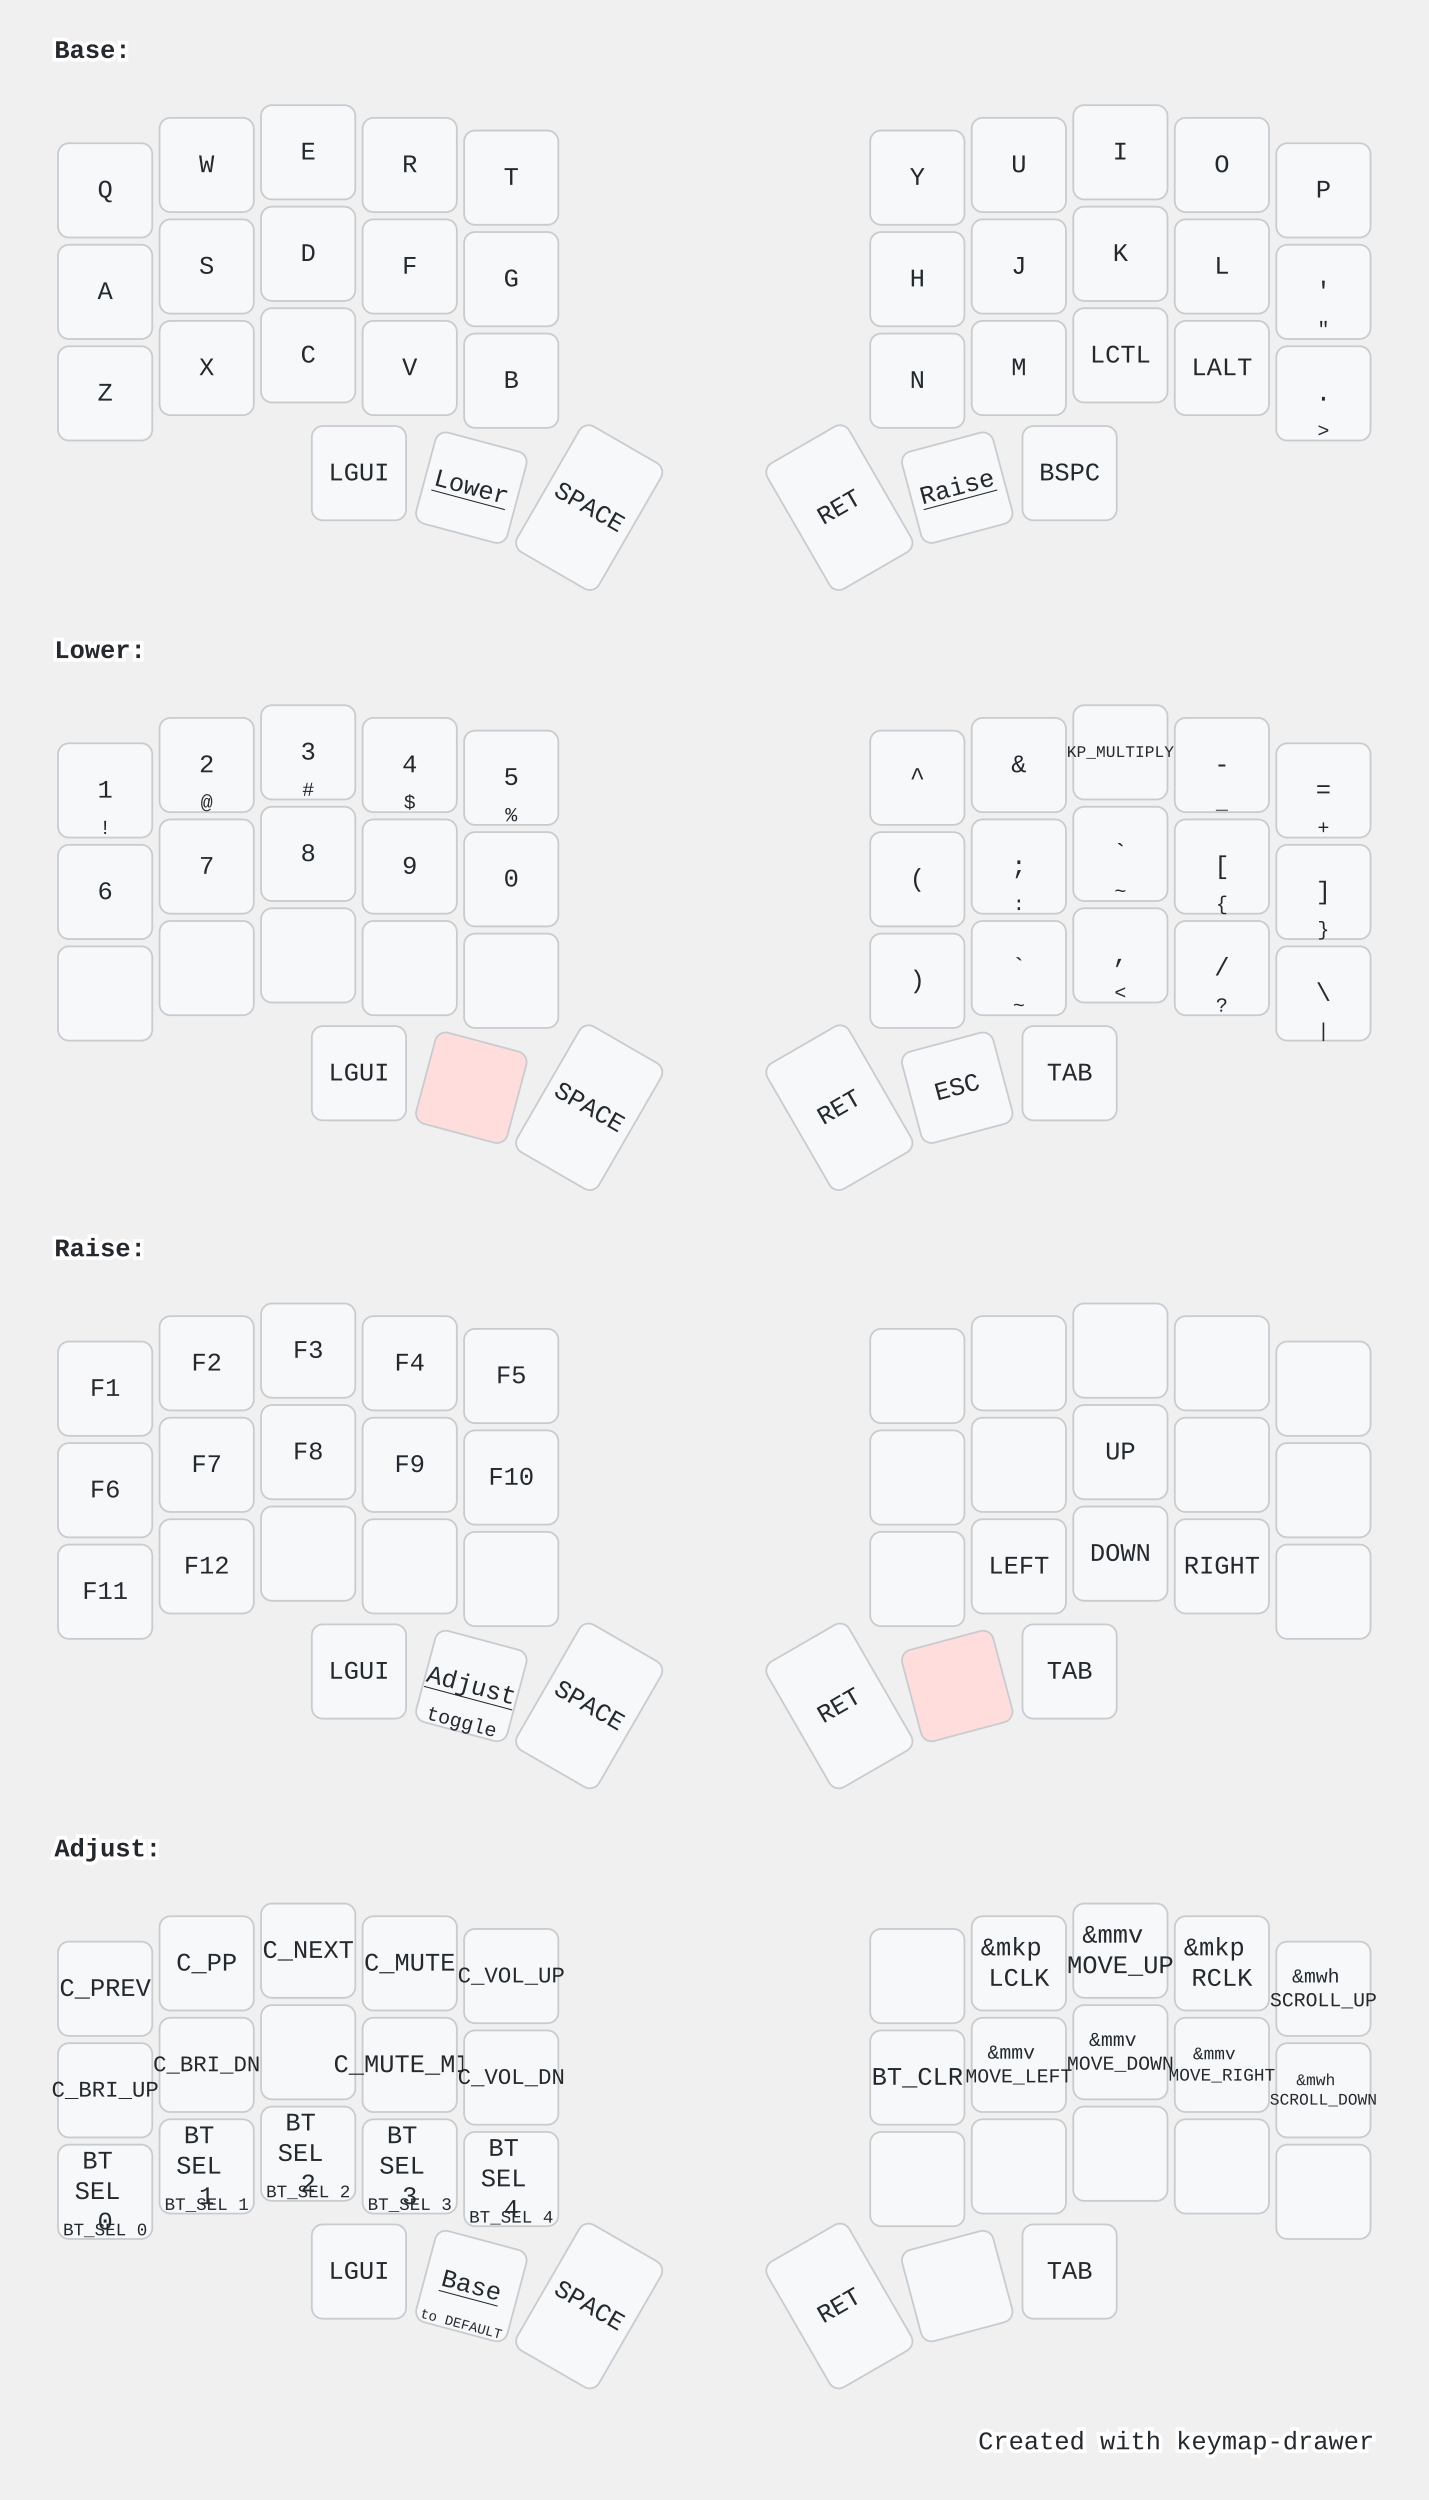
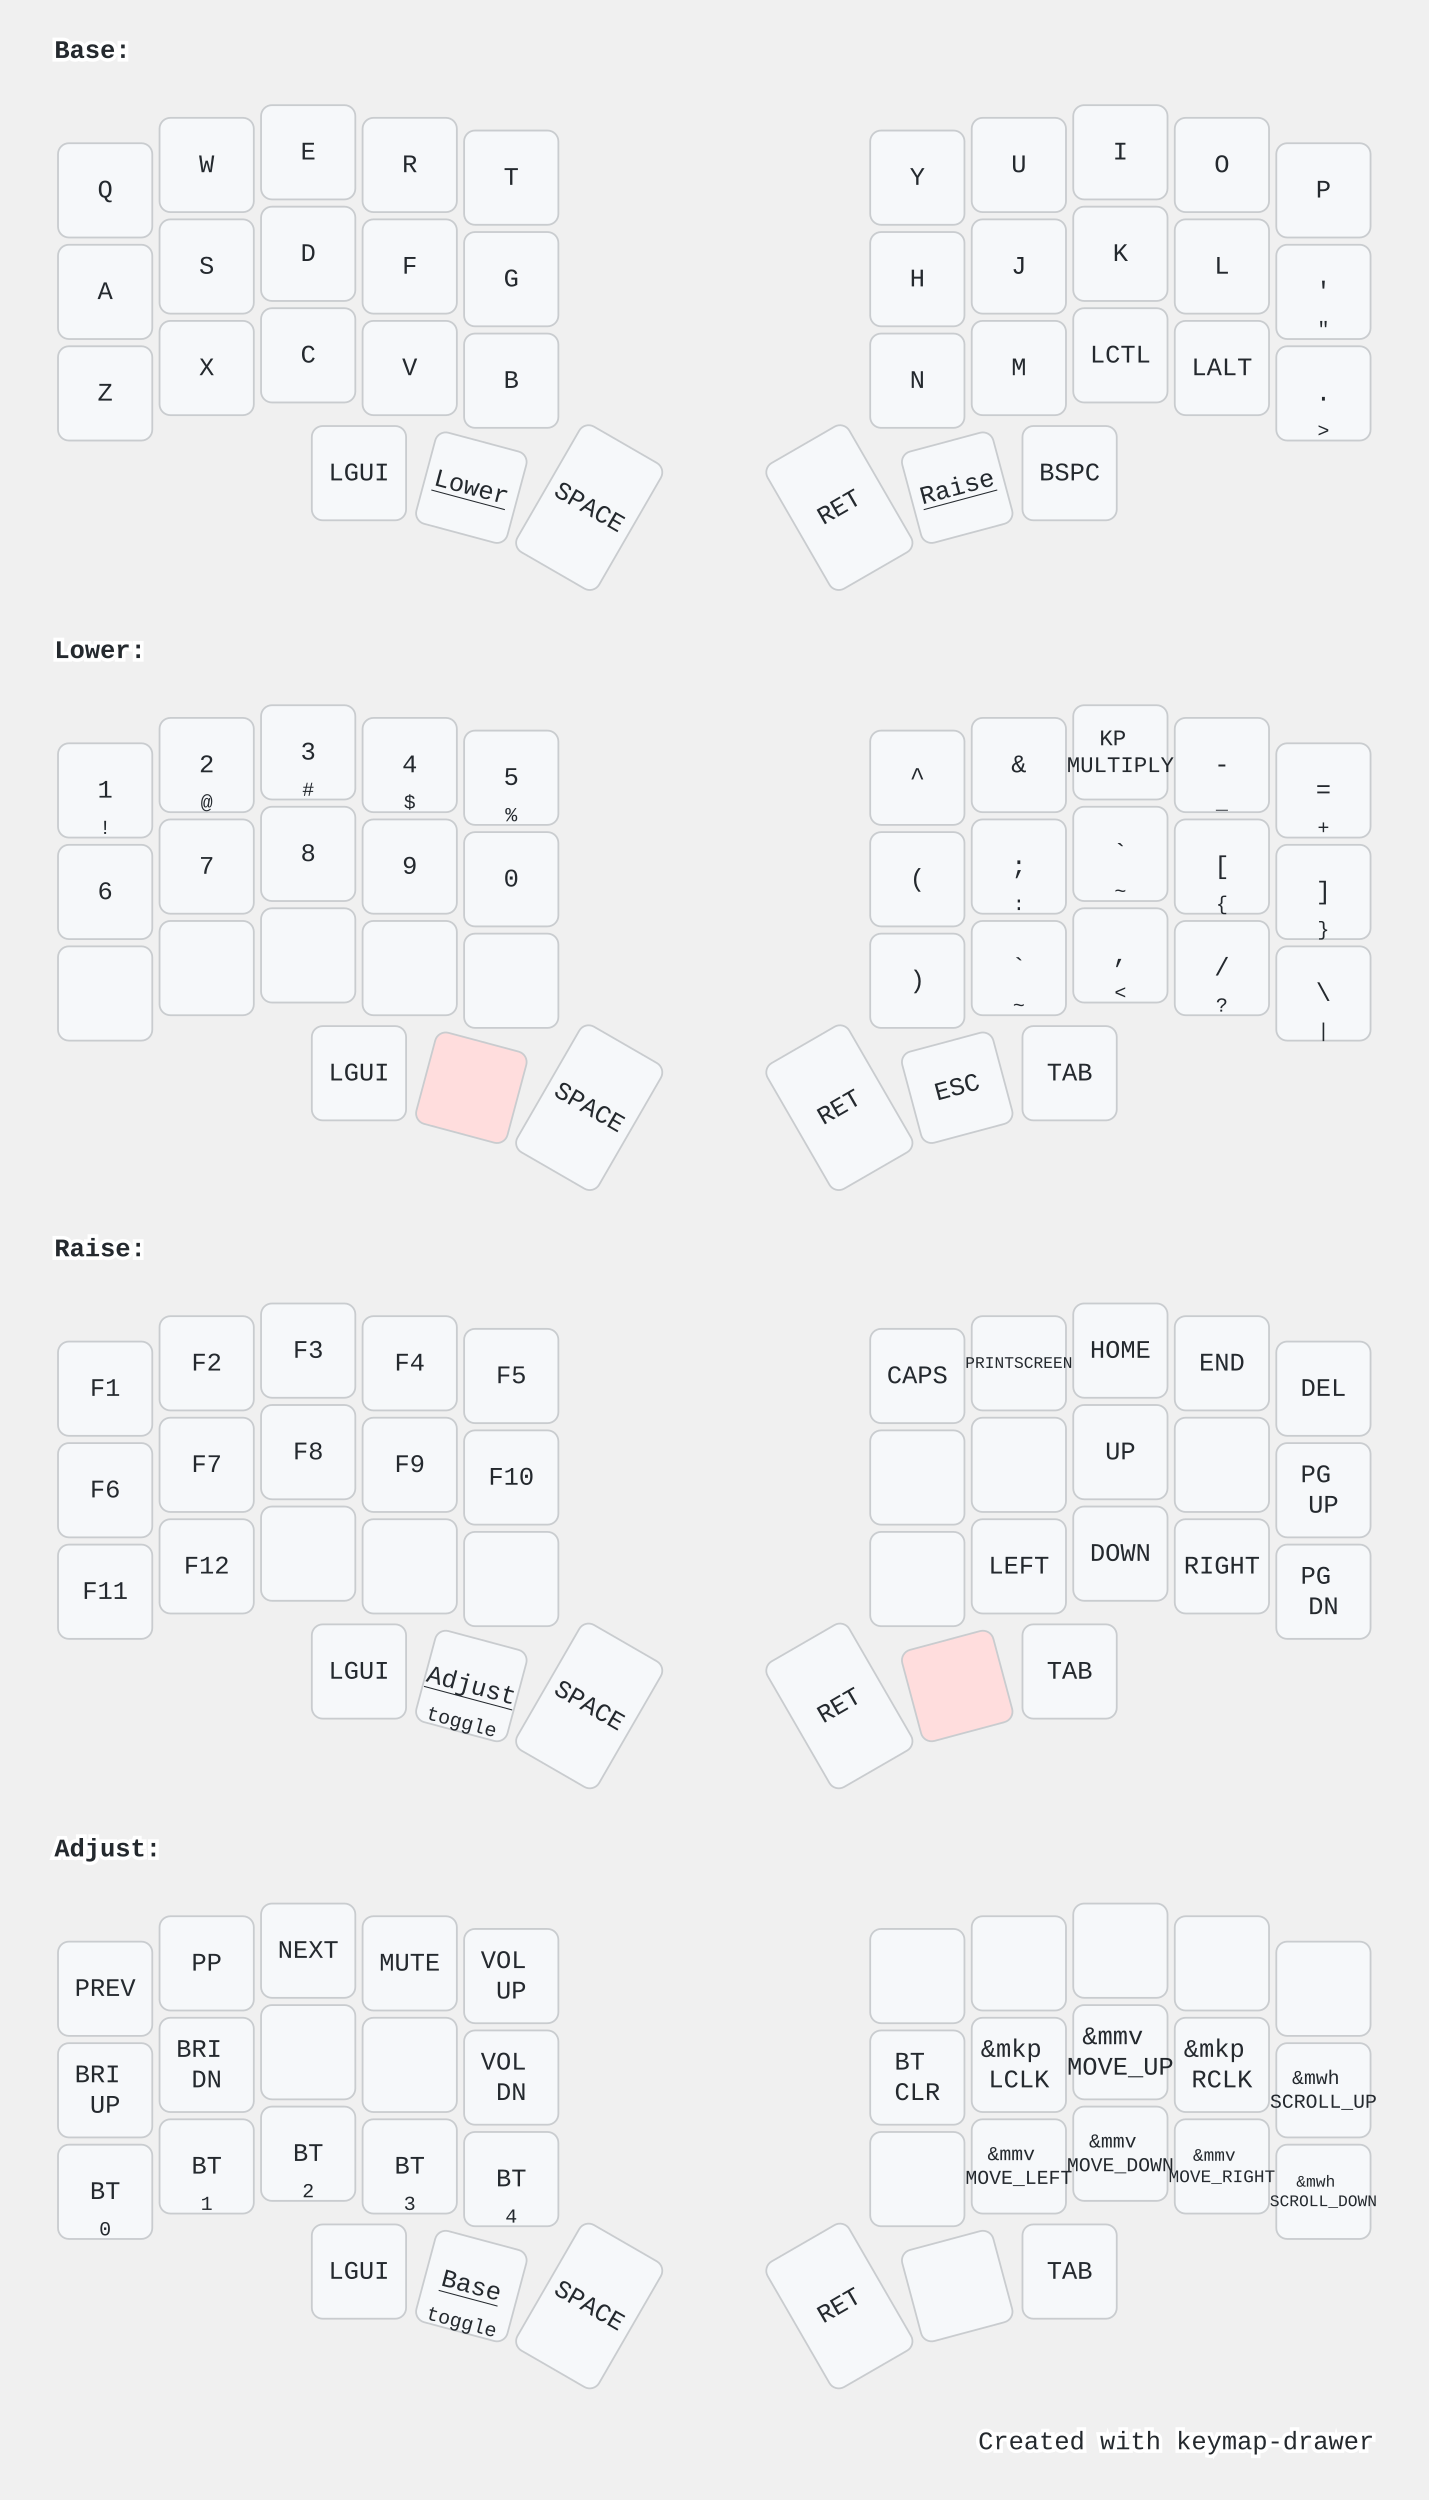
<svg xmlns="http://www.w3.org/2000/svg" width="788" height="1379" viewBox="0 0 788 1379" class="keymap">
  <style>/* inherit to force styles through use tags */
svg path {
    fill: inherit;
}

/* font and background color specifications */
svg.keymap {
    font-family: SFMono-Regular,Consolas,Liberation Mono,Menlo,monospace;
    font-size: 14px;
    font-kerning: normal;
    text-rendering: optimizeLegibility;
    fill: #24292e;
}

/* default key styling */
rect.key {
    fill: #f6f8fa;
}

rect.key, rect.combo {
    stroke: #c9cccf;
    stroke-width: 1;
}

/* default key side styling, only used is draw_key_sides is set */
rect.side {
    filter: brightness(90%);
}

/* color accent for combo boxes */
rect.combo, rect.combo-separate {
    fill: #cdf;
}

/* color accent for held keys */
rect.held, rect.combo.held {
    fill: #fdd;
}

/* color accent for ghost (optional) keys */
rect.ghost, rect.combo.ghost {
    stroke-dasharray: 4, 4;
    stroke-width: 2;
}

text {
    text-anchor: middle;
    dominant-baseline: middle;
}

/* styling for layer labels */
text.label {
    font-weight: bold;
    text-anchor: start;
    stroke: white;
    stroke-width: 4;
    paint-order: stroke;
}

/* styling for optional footer */
text.footer {
    text-anchor: end;
    dominant-baseline: auto;
    stroke: white;
    stroke-width: 4;
    paint-order: stroke;
}

/* styling for combo tap, and key hold/shifted label text */
text.combo, text.hold, text.shifted {
    font-size: 11px;
}

text.hold {
    text-anchor: middle;
    dominant-baseline: auto;
}

text.shifted {
    text-anchor: middle;
    dominant-baseline: hanging;
}

text.layer-activator {
    text-decoration: underline;
}

/* styling for hold/shifted label text in combo box */
text.combo.hold, text.combo.shifted {
    font-size: 8px;
}

/* lighter symbol for transparent keys */
text.trans {
    fill: #7b7e81;
}

/* styling for combo dendrons */
path.combo {
    stroke-width: 1;
    stroke: gray;
    fill: none;
}

/* Start Tabler Icons Cleanup */
/* cannot use height/width with glyphs */
.icon-tabler &gt; path {
    fill: inherit;
    stroke: inherit;
    stroke-width: 2;
}
/* hide tabler's default box */
.icon-tabler &gt; path[stroke="none"][fill="none"] {
    visibility: hidden;
}
/* End Tabler Icons Cleanup */

@media (prefers-color-scheme: dark) {
svg.keymap { fill: #d1d6db; }
rect.key { fill: #3f4750; }
rect.key, rect.combo { stroke: #60666c; }
rect.combo, rect.combo-separate { fill: #1f3d7a; }
rect.held, rect.combo.held { fill: #854747; }
text.label, text.footer { stroke: black; }
text.trans { fill: #7e8184; }
path.combo { stroke: #7f7f7f; }

}</style>
  <g transform="translate(30, 0)" class="layer-Base">
    <text x="0" y="28" class="label" id="Base">Base:</text>
    <g transform="translate(0, 56)">
      <g transform="translate(28, 49)" class="key keypos-0">
        <rect rx="6" ry="6" x="-26" y="-26" width="52" height="52" class="key" />
        <text x="0" y="0" class="key tap">Q</text>
      </g>
      <g transform="translate(84, 35)" class="key keypos-1">
        <rect rx="6" ry="6" x="-26" y="-26" width="52" height="52" class="key" />
        <text x="0" y="0" class="key tap">W</text>
      </g>
      <g transform="translate(140, 28)" class="key keypos-2">
        <rect rx="6" ry="6" x="-26" y="-26" width="52" height="52" class="key" />
        <text x="0" y="0" class="key tap">E</text>
      </g>
      <g transform="translate(196, 35)" class="key keypos-3">
        <rect rx="6" ry="6" x="-26" y="-26" width="52" height="52" class="key" />
        <text x="0" y="0" class="key tap">R</text>
      </g>
      <g transform="translate(252, 42)" class="key keypos-4">
        <rect rx="6" ry="6" x="-26" y="-26" width="52" height="52" class="key" />
        <text x="0" y="0" class="key tap">T</text>
      </g>
      <g transform="translate(476, 42)" class="key keypos-5">
        <rect rx="6" ry="6" x="-26" y="-26" width="52" height="52" class="key" />
        <text x="0" y="0" class="key tap">Y</text>
      </g>
      <g transform="translate(532, 35)" class="key keypos-6">
        <rect rx="6" ry="6" x="-26" y="-26" width="52" height="52" class="key" />
        <text x="0" y="0" class="key tap">U</text>
      </g>
      <g transform="translate(588, 28)" class="key keypos-7">
        <rect rx="6" ry="6" x="-26" y="-26" width="52" height="52" class="key" />
        <text x="0" y="0" class="key tap">I</text>
      </g>
      <g transform="translate(644, 35)" class="key keypos-8">
        <rect rx="6" ry="6" x="-26" y="-26" width="52" height="52" class="key" />
        <text x="0" y="0" class="key tap">O</text>
      </g>
      <g transform="translate(700, 49)" class="key keypos-9">
        <rect rx="6" ry="6" x="-26" y="-26" width="52" height="52" class="key" />
        <text x="0" y="0" class="key tap">P</text>
      </g>
      <g transform="translate(28, 105)" class="key keypos-10">
        <rect rx="6" ry="6" x="-26" y="-26" width="52" height="52" class="key" />
        <text x="0" y="0" class="key tap">A</text>
      </g>
      <g transform="translate(84, 91)" class="key keypos-11">
        <rect rx="6" ry="6" x="-26" y="-26" width="52" height="52" class="key" />
        <text x="0" y="0" class="key tap">S</text>
      </g>
      <g transform="translate(140, 84)" class="key keypos-12">
        <rect rx="6" ry="6" x="-26" y="-26" width="52" height="52" class="key" />
        <text x="0" y="0" class="key tap">D</text>
      </g>
      <g transform="translate(196, 91)" class="key keypos-13">
        <rect rx="6" ry="6" x="-26" y="-26" width="52" height="52" class="key" />
        <text x="0" y="0" class="key tap">F</text>
      </g>
      <g transform="translate(252, 98)" class="key keypos-14">
        <rect rx="6" ry="6" x="-26" y="-26" width="52" height="52" class="key" />
        <text x="0" y="0" class="key tap">G</text>
      </g>
      <g transform="translate(476, 98)" class="key keypos-15">
        <rect rx="6" ry="6" x="-26" y="-26" width="52" height="52" class="key" />
        <text x="0" y="0" class="key tap">H</text>
      </g>
      <g transform="translate(532, 91)" class="key keypos-16">
        <rect rx="6" ry="6" x="-26" y="-26" width="52" height="52" class="key" />
        <text x="0" y="0" class="key tap">J</text>
      </g>
      <g transform="translate(588, 84)" class="key keypos-17">
        <rect rx="6" ry="6" x="-26" y="-26" width="52" height="52" class="key" />
        <text x="0" y="0" class="key tap">K</text>
      </g>
      <g transform="translate(644, 91)" class="key keypos-18">
        <rect rx="6" ry="6" x="-26" y="-26" width="52" height="52" class="key" />
        <text x="0" y="0" class="key tap">L</text>
      </g>
      <g transform="translate(700, 105)" class="key keypos-19">
        <rect rx="6" ry="6" x="-26" y="-26" width="52" height="52" class="key" />
        <text x="0" y="0" class="key tap">'</text>
        <text x="0" y="24" class="key hold">"</text>
      </g>
      <g transform="translate(28, 161)" class="key keypos-20">
        <rect rx="6" ry="6" x="-26" y="-26" width="52" height="52" class="key" />
        <text x="0" y="0" class="key tap">Z</text>
      </g>
      <g transform="translate(84, 147)" class="key keypos-21">
        <rect rx="6" ry="6" x="-26" y="-26" width="52" height="52" class="key" />
        <text x="0" y="0" class="key tap">X</text>
      </g>
      <g transform="translate(140, 140)" class="key keypos-22">
        <rect rx="6" ry="6" x="-26" y="-26" width="52" height="52" class="key" />
        <text x="0" y="0" class="key tap">C</text>
      </g>
      <g transform="translate(196, 147)" class="key keypos-23">
        <rect rx="6" ry="6" x="-26" y="-26" width="52" height="52" class="key" />
        <text x="0" y="0" class="key tap">V</text>
      </g>
      <g transform="translate(252, 154)" class="key keypos-24">
        <rect rx="6" ry="6" x="-26" y="-26" width="52" height="52" class="key" />
        <text x="0" y="0" class="key tap">B</text>
      </g>
      <g transform="translate(476, 154)" class="key keypos-25">
        <rect rx="6" ry="6" x="-26" y="-26" width="52" height="52" class="key" />
        <text x="0" y="0" class="key tap">N</text>
      </g>
      <g transform="translate(532, 147)" class="key keypos-26">
        <rect rx="6" ry="6" x="-26" y="-26" width="52" height="52" class="key" />
        <text x="0" y="0" class="key tap">M</text>
      </g>
      <g transform="translate(588, 140)" class="key keypos-27">
        <rect rx="6" ry="6" x="-26" y="-26" width="52" height="52" class="key" />
        <text x="0" y="0" class="key tap">LCTL</text>
      </g>
      <g transform="translate(644, 147)" class="key keypos-28">
        <rect rx="6" ry="6" x="-26" y="-26" width="52" height="52" class="key" />
        <text x="0" y="0" class="key tap">LALT</text>
      </g>
      <g transform="translate(700, 161)" class="key keypos-29">
        <rect rx="6" ry="6" x="-26" y="-26" width="52" height="52" class="key" />
        <text x="0" y="0" class="key tap">.</text>
        <text x="0" y="24" class="key hold">&gt;</text>
      </g>
      <g transform="translate(168, 205)" class="key keypos-30">
        <rect rx="6" ry="6" x="-26" y="-26" width="52" height="52" class="key" />
        <text x="0" y="0" class="key tap">LGUI</text>
      </g>
      <g transform="translate(230, 213) rotate(15.0)" class="key keypos-31">
        <rect rx="6" ry="6" x="-26" y="-26" width="52" height="52" class="key" />
        <a href="#Lower">
          <text x="0" y="0" class="key tap layer-activator">Lower</text>
        </a>
      </g>
      <g transform="translate(295, 224) rotate(30.0)" class="key keypos-32">
        <rect rx="6" ry="6" x="-26" y="-40" width="52" height="80" class="key" />
        <text x="0" y="0" class="key tap">SPACE</text>
      </g>
      <g transform="translate(433, 224) rotate(-30.0)" class="key keypos-33">
        <rect rx="6" ry="6" x="-26" y="-40" width="52" height="80" class="key" />
        <text x="0" y="0" class="key tap">RET</text>
      </g>
      <g transform="translate(498, 213) rotate(-15.0)" class="key keypos-34">
        <rect rx="6" ry="6" x="-26" y="-26" width="52" height="52" class="key" />
        <a href="#Raise">
          <text x="0" y="0" class="key tap layer-activator">Raise</text>
        </a>
      </g>
      <g transform="translate(560, 205)" class="key keypos-35">
        <rect rx="6" ry="6" x="-26" y="-26" width="52" height="52" class="key" />
        <text x="0" y="0" class="key tap">BSPC</text>
      </g>
    </g>
  </g>
  <g transform="translate(30, 331)" class="layer-Lower">
    <text x="0" y="28" class="label" id="Lower">Lower:</text>
    <g transform="translate(0, 56)">
      <g transform="translate(28, 49)" class="key keypos-0">
        <rect rx="6" ry="6" x="-26" y="-26" width="52" height="52" class="key" />
        <text x="0" y="0" class="key tap">1</text>
        <text x="0" y="24" class="key hold">!</text>
      </g>
      <g transform="translate(84, 35)" class="key keypos-1">
        <rect rx="6" ry="6" x="-26" y="-26" width="52" height="52" class="key" />
        <text x="0" y="0" class="key tap">2</text>
        <text x="0" y="24" class="key hold">@</text>
      </g>
      <g transform="translate(140, 28)" class="key keypos-2">
        <rect rx="6" ry="6" x="-26" y="-26" width="52" height="52" class="key" />
        <text x="0" y="0" class="key tap">3</text>
        <text x="0" y="24" class="key hold">#</text>
      </g>
      <g transform="translate(196, 35)" class="key keypos-3">
        <rect rx="6" ry="6" x="-26" y="-26" width="52" height="52" class="key" />
        <text x="0" y="0" class="key tap">4</text>
        <text x="0" y="24" class="key hold">$</text>
      </g>
      <g transform="translate(252, 42)" class="key keypos-4">
        <rect rx="6" ry="6" x="-26" y="-26" width="52" height="52" class="key" />
        <text x="0" y="0" class="key tap">5</text>
        <text x="0" y="24" class="key hold">%</text>
      </g>
      <g transform="translate(476, 42)" class="key keypos-5">
        <rect rx="6" ry="6" x="-26" y="-26" width="52" height="52" class="key" />
        <text x="0" y="0" class="key tap">^</text>
      </g>
      <g transform="translate(532, 35)" class="key keypos-6">
        <rect rx="6" ry="6" x="-26" y="-26" width="52" height="52" class="key" />
        <text x="0" y="0" class="key tap">&amp;</text>
      </g>
      <g transform="translate(588, 28)" class="key keypos-7">
        <rect rx="6" ry="6" x="-26" y="-26" width="52" height="52" class="key" />
        <text x="0" y="0" class="key tap">
-           <tspan style="font-size: 64%">KP_MULTIPLY</tspan>
+           <tspan x="0" dy="-0.6em" style="font-size: 88%">KP</tspan>
+           <tspan x="0" dy="1.2em" style="font-size: 88%">MULTIPLY</tspan>
        </text>
      </g>
      <g transform="translate(644, 35)" class="key keypos-8">
        <rect rx="6" ry="6" x="-26" y="-26" width="52" height="52" class="key" />
        <text x="0" y="0" class="key tap">-</text>
        <text x="0" y="24" class="key hold">_</text>
      </g>
      <g transform="translate(700, 49)" class="key keypos-9">
        <rect rx="6" ry="6" x="-26" y="-26" width="52" height="52" class="key" />
        <text x="0" y="0" class="key tap">=</text>
        <text x="0" y="24" class="key hold">+</text>
      </g>
      <g transform="translate(28, 105)" class="key keypos-10">
        <rect rx="6" ry="6" x="-26" y="-26" width="52" height="52" class="key" />
        <text x="0" y="0" class="key tap">6</text>
      </g>
      <g transform="translate(84, 91)" class="key keypos-11">
        <rect rx="6" ry="6" x="-26" y="-26" width="52" height="52" class="key" />
        <text x="0" y="0" class="key tap">7</text>
      </g>
      <g transform="translate(140, 84)" class="key keypos-12">
        <rect rx="6" ry="6" x="-26" y="-26" width="52" height="52" class="key" />
        <text x="0" y="0" class="key tap">8</text>
      </g>
      <g transform="translate(196, 91)" class="key keypos-13">
        <rect rx="6" ry="6" x="-26" y="-26" width="52" height="52" class="key" />
        <text x="0" y="0" class="key tap">9</text>
      </g>
      <g transform="translate(252, 98)" class="key keypos-14">
        <rect rx="6" ry="6" x="-26" y="-26" width="52" height="52" class="key" />
        <text x="0" y="0" class="key tap">0</text>
      </g>
      <g transform="translate(476, 98)" class="key keypos-15">
        <rect rx="6" ry="6" x="-26" y="-26" width="52" height="52" class="key" />
        <text x="0" y="0" class="key tap">(</text>
      </g>
      <g transform="translate(532, 91)" class="key keypos-16">
        <rect rx="6" ry="6" x="-26" y="-26" width="52" height="52" class="key" />
        <text x="0" y="0" class="key tap">;</text>
        <text x="0" y="24" class="key hold">:</text>
      </g>
      <g transform="translate(588, 84)" class="key keypos-17">
        <rect rx="6" ry="6" x="-26" y="-26" width="52" height="52" class="key" />
        <text x="0" y="0" class="key tap">`</text>
        <text x="0" y="24" class="key hold">~</text>
      </g>
      <g transform="translate(644, 91)" class="key keypos-18">
        <rect rx="6" ry="6" x="-26" y="-26" width="52" height="52" class="key" />
        <text x="0" y="0" class="key tap">[</text>
        <text x="0" y="24" class="key hold">{</text>
      </g>
      <g transform="translate(700, 105)" class="key keypos-19">
        <rect rx="6" ry="6" x="-26" y="-26" width="52" height="52" class="key" />
        <text x="0" y="0" class="key tap">]</text>
        <text x="0" y="24" class="key hold">}</text>
      </g>
      <g transform="translate(28, 161)" class="key keypos-20">
        <rect rx="6" ry="6" x="-26" y="-26" width="52" height="52" class="key" />
      </g>
      <g transform="translate(84, 147)" class="key keypos-21">
        <rect rx="6" ry="6" x="-26" y="-26" width="52" height="52" class="key" />
      </g>
      <g transform="translate(140, 140)" class="key keypos-22">
        <rect rx="6" ry="6" x="-26" y="-26" width="52" height="52" class="key" />
      </g>
      <g transform="translate(196, 147)" class="key keypos-23">
        <rect rx="6" ry="6" x="-26" y="-26" width="52" height="52" class="key" />
      </g>
      <g transform="translate(252, 154)" class="key keypos-24">
        <rect rx="6" ry="6" x="-26" y="-26" width="52" height="52" class="key" />
      </g>
      <g transform="translate(476, 154)" class="key keypos-25">
        <rect rx="6" ry="6" x="-26" y="-26" width="52" height="52" class="key" />
        <text x="0" y="0" class="key tap">)</text>
      </g>
      <g transform="translate(532, 147)" class="key keypos-26">
        <rect rx="6" ry="6" x="-26" y="-26" width="52" height="52" class="key" />
        <text x="0" y="0" class="key tap">`</text>
        <text x="0" y="24" class="key hold">~</text>
      </g>
      <g transform="translate(588, 140)" class="key keypos-27">
        <rect rx="6" ry="6" x="-26" y="-26" width="52" height="52" class="key" />
        <text x="0" y="0" class="key tap">,</text>
        <text x="0" y="24" class="key hold">&lt;</text>
      </g>
      <g transform="translate(644, 147)" class="key keypos-28">
        <rect rx="6" ry="6" x="-26" y="-26" width="52" height="52" class="key" />
        <text x="0" y="0" class="key tap">/</text>
        <text x="0" y="24" class="key hold">?</text>
      </g>
      <g transform="translate(700, 161)" class="key keypos-29">
        <rect rx="6" ry="6" x="-26" y="-26" width="52" height="52" class="key" />
        <text x="0" y="0" class="key tap">\</text>
        <text x="0" y="24" class="key hold">|</text>
      </g>
      <g transform="translate(168, 205)" class="key keypos-30">
        <rect rx="6" ry="6" x="-26" y="-26" width="52" height="52" class="key" />
        <text x="0" y="0" class="key tap">LGUI</text>
      </g>
      <g transform="translate(230, 213) rotate(15.0)" class="key held keypos-31">
        <rect rx="6" ry="6" x="-26" y="-26" width="52" height="52" class="key held" />
      </g>
      <g transform="translate(295, 224) rotate(30.0)" class="key keypos-32">
        <rect rx="6" ry="6" x="-26" y="-40" width="52" height="80" class="key" />
        <text x="0" y="0" class="key tap">SPACE</text>
      </g>
      <g transform="translate(433, 224) rotate(-30.0)" class="key keypos-33">
        <rect rx="6" ry="6" x="-26" y="-40" width="52" height="80" class="key" />
        <text x="0" y="0" class="key tap">RET</text>
      </g>
      <g transform="translate(498, 213) rotate(-15.0)" class="key keypos-34">
        <rect rx="6" ry="6" x="-26" y="-26" width="52" height="52" class="key" />
        <text x="0" y="0" class="key tap">ESC</text>
      </g>
      <g transform="translate(560, 205)" class="key keypos-35">
        <rect rx="6" ry="6" x="-26" y="-26" width="52" height="52" class="key" />
        <text x="0" y="0" class="key tap">TAB</text>
      </g>
    </g>
  </g>
  <g transform="translate(30, 661)" class="layer-Raise">
    <text x="0" y="28" class="label" id="Raise">Raise:</text>
    <g transform="translate(0, 56)">
      <g transform="translate(28, 49)" class="key keypos-0">
        <rect rx="6" ry="6" x="-26" y="-26" width="52" height="52" class="key" />
        <text x="0" y="0" class="key tap">F1</text>
      </g>
      <g transform="translate(84, 35)" class="key keypos-1">
        <rect rx="6" ry="6" x="-26" y="-26" width="52" height="52" class="key" />
        <text x="0" y="0" class="key tap">F2</text>
      </g>
      <g transform="translate(140, 28)" class="key keypos-2">
        <rect rx="6" ry="6" x="-26" y="-26" width="52" height="52" class="key" />
        <text x="0" y="0" class="key tap">F3</text>
      </g>
      <g transform="translate(196, 35)" class="key keypos-3">
        <rect rx="6" ry="6" x="-26" y="-26" width="52" height="52" class="key" />
        <text x="0" y="0" class="key tap">F4</text>
      </g>
      <g transform="translate(252, 42)" class="key keypos-4">
        <rect rx="6" ry="6" x="-26" y="-26" width="52" height="52" class="key" />
        <text x="0" y="0" class="key tap">F5</text>
      </g>
      <g transform="translate(476, 42)" class="key keypos-5">
        <rect rx="6" ry="6" x="-26" y="-26" width="52" height="52" class="key" />
+         <text x="0" y="0" class="key tap">CAPS</text>
      </g>
      <g transform="translate(532, 35)" class="key keypos-6">
        <rect rx="6" ry="6" x="-26" y="-26" width="52" height="52" class="key" />
+         <text x="0" y="0" class="key tap">
+           <tspan style="font-size: 64%">PRINTSCREEN</tspan>
+         </text>
      </g>
      <g transform="translate(588, 28)" class="key keypos-7">
        <rect rx="6" ry="6" x="-26" y="-26" width="52" height="52" class="key" />
+         <text x="0" y="0" class="key tap">HOME</text>
      </g>
      <g transform="translate(644, 35)" class="key keypos-8">
        <rect rx="6" ry="6" x="-26" y="-26" width="52" height="52" class="key" />
+         <text x="0" y="0" class="key tap">END</text>
      </g>
      <g transform="translate(700, 49)" class="key keypos-9">
        <rect rx="6" ry="6" x="-26" y="-26" width="52" height="52" class="key" />
+         <text x="0" y="0" class="key tap">DEL</text>
      </g>
      <g transform="translate(28, 105)" class="key keypos-10">
        <rect rx="6" ry="6" x="-26" y="-26" width="52" height="52" class="key" />
        <text x="0" y="0" class="key tap">F6</text>
      </g>
      <g transform="translate(84, 91)" class="key keypos-11">
        <rect rx="6" ry="6" x="-26" y="-26" width="52" height="52" class="key" />
        <text x="0" y="0" class="key tap">F7</text>
      </g>
      <g transform="translate(140, 84)" class="key keypos-12">
        <rect rx="6" ry="6" x="-26" y="-26" width="52" height="52" class="key" />
        <text x="0" y="0" class="key tap">F8</text>
      </g>
      <g transform="translate(196, 91)" class="key keypos-13">
        <rect rx="6" ry="6" x="-26" y="-26" width="52" height="52" class="key" />
        <text x="0" y="0" class="key tap">F9</text>
      </g>
      <g transform="translate(252, 98)" class="key keypos-14">
        <rect rx="6" ry="6" x="-26" y="-26" width="52" height="52" class="key" />
        <text x="0" y="0" class="key tap">F10</text>
      </g>
      <g transform="translate(476, 98)" class="key keypos-15">
        <rect rx="6" ry="6" x="-26" y="-26" width="52" height="52" class="key" />
      </g>
      <g transform="translate(532, 91)" class="key keypos-16">
        <rect rx="6" ry="6" x="-26" y="-26" width="52" height="52" class="key" />
      </g>
      <g transform="translate(588, 84)" class="key keypos-17">
        <rect rx="6" ry="6" x="-26" y="-26" width="52" height="52" class="key" />
        <text x="0" y="0" class="key tap">UP</text>
      </g>
      <g transform="translate(644, 91)" class="key keypos-18">
        <rect rx="6" ry="6" x="-26" y="-26" width="52" height="52" class="key" />
      </g>
      <g transform="translate(700, 105)" class="key keypos-19">
        <rect rx="6" ry="6" x="-26" y="-26" width="52" height="52" class="key" />
+         <text x="0" y="0" class="key tap">
+           <tspan x="0" dy="-0.6em">PG</tspan>
+           <tspan x="0" dy="1.2em">UP</tspan>
+         </text>
      </g>
      <g transform="translate(28, 161)" class="key keypos-20">
        <rect rx="6" ry="6" x="-26" y="-26" width="52" height="52" class="key" />
        <text x="0" y="0" class="key tap">F11</text>
      </g>
      <g transform="translate(84, 147)" class="key keypos-21">
        <rect rx="6" ry="6" x="-26" y="-26" width="52" height="52" class="key" />
        <text x="0" y="0" class="key tap">F12</text>
      </g>
      <g transform="translate(140, 140)" class="key keypos-22">
        <rect rx="6" ry="6" x="-26" y="-26" width="52" height="52" class="key" />
      </g>
      <g transform="translate(196, 147)" class="key keypos-23">
        <rect rx="6" ry="6" x="-26" y="-26" width="52" height="52" class="key" />
      </g>
      <g transform="translate(252, 154)" class="key keypos-24">
        <rect rx="6" ry="6" x="-26" y="-26" width="52" height="52" class="key" />
      </g>
      <g transform="translate(476, 154)" class="key keypos-25">
        <rect rx="6" ry="6" x="-26" y="-26" width="52" height="52" class="key" />
      </g>
      <g transform="translate(532, 147)" class="key keypos-26">
        <rect rx="6" ry="6" x="-26" y="-26" width="52" height="52" class="key" />
        <text x="0" y="0" class="key tap">LEFT</text>
      </g>
      <g transform="translate(588, 140)" class="key keypos-27">
        <rect rx="6" ry="6" x="-26" y="-26" width="52" height="52" class="key" />
        <text x="0" y="0" class="key tap">DOWN</text>
      </g>
      <g transform="translate(644, 147)" class="key keypos-28">
        <rect rx="6" ry="6" x="-26" y="-26" width="52" height="52" class="key" />
        <text x="0" y="0" class="key tap">RIGHT</text>
      </g>
      <g transform="translate(700, 161)" class="key keypos-29">
        <rect rx="6" ry="6" x="-26" y="-26" width="52" height="52" class="key" />
+         <text x="0" y="0" class="key tap">
+           <tspan x="0" dy="-0.6em">PG</tspan>
+           <tspan x="0" dy="1.2em">DN</tspan>
+         </text>
      </g>
      <g transform="translate(168, 205)" class="key keypos-30">
        <rect rx="6" ry="6" x="-26" y="-26" width="52" height="52" class="key" />
        <text x="0" y="0" class="key tap">LGUI</text>
      </g>
      <g transform="translate(230, 213) rotate(15.0)" class="key keypos-31">
        <rect rx="6" ry="6" x="-26" y="-26" width="52" height="52" class="key" />
        <a href="#Adjust">
          <text x="0" y="0" class="key tap layer-activator">Adjust</text>
        </a>
        <text x="0" y="24" class="key hold">toggle</text>
      </g>
      <g transform="translate(295, 224) rotate(30.0)" class="key keypos-32">
        <rect rx="6" ry="6" x="-26" y="-40" width="52" height="80" class="key" />
        <text x="0" y="0" class="key tap">SPACE</text>
      </g>
      <g transform="translate(433, 224) rotate(-30.0)" class="key keypos-33">
        <rect rx="6" ry="6" x="-26" y="-40" width="52" height="80" class="key" />
        <text x="0" y="0" class="key tap">RET</text>
      </g>
      <g transform="translate(498, 213) rotate(-15.0)" class="key held keypos-34">
        <rect rx="6" ry="6" x="-26" y="-26" width="52" height="52" class="key held" />
      </g>
      <g transform="translate(560, 205)" class="key keypos-35">
        <rect rx="6" ry="6" x="-26" y="-26" width="52" height="52" class="key" />
        <text x="0" y="0" class="key tap">TAB</text>
      </g>
    </g>
  </g>
  <g transform="translate(30, 992)" class="layer-Adjust">
    <text x="0" y="28" class="label" id="Adjust">Adjust:</text>
    <g transform="translate(0, 56)">
      <g transform="translate(28, 49)" class="key keypos-0">
        <rect rx="6" ry="6" x="-26" y="-26" width="52" height="52" class="key" />
-         <text x="0" y="0" class="key tap">C_PREV</text>
+         <text x="0" y="0" class="key tap">PREV</text>
      </g>
      <g transform="translate(84, 35)" class="key keypos-1">
        <rect rx="6" ry="6" x="-26" y="-26" width="52" height="52" class="key" />
-         <text x="0" y="0" class="key tap">C_PP</text>
+         <text x="0" y="0" class="key tap">PP</text>
      </g>
      <g transform="translate(140, 28)" class="key keypos-2">
        <rect rx="6" ry="6" x="-26" y="-26" width="52" height="52" class="key" />
-         <text x="0" y="0" class="key tap">C_NEXT</text>
+         <text x="0" y="0" class="key tap">NEXT</text>
      </g>
      <g transform="translate(196, 35)" class="key keypos-3">
        <rect rx="6" ry="6" x="-26" y="-26" width="52" height="52" class="key" />
-         <text x="0" y="0" class="key tap">C_MUTE</text>
+         <text x="0" y="0" class="key tap">MUTE</text>
      </g>
      <g transform="translate(252, 42)" class="key keypos-4">
        <rect rx="6" ry="6" x="-26" y="-26" width="52" height="52" class="key" />
        <text x="0" y="0" class="key tap">
-           <tspan style="font-size: 88%">C_VOL_UP</tspan>
+           <tspan x="0" dy="-0.6em">VOL</tspan>
+           <tspan x="0" dy="1.2em">UP</tspan>
        </text>
      </g>
      <g transform="translate(476, 42)" class="key keypos-5">
        <rect rx="6" ry="6" x="-26" y="-26" width="52" height="52" class="key" />
      </g>
      <g transform="translate(532, 35)" class="key keypos-6">
+         <rect rx="6" ry="6" x="-26" y="-26" width="52" height="52" class="key" />
+       </g>
+       <g transform="translate(588, 28)" class="key keypos-7">
+         <rect rx="6" ry="6" x="-26" y="-26" width="52" height="52" class="key" />
+       </g>
+       <g transform="translate(644, 35)" class="key keypos-8">
+         <rect rx="6" ry="6" x="-26" y="-26" width="52" height="52" class="key" />
+       </g>
+       <g transform="translate(700, 49)" class="key keypos-9">
+         <rect rx="6" ry="6" x="-26" y="-26" width="52" height="52" class="key" />
+       </g>
+       <g transform="translate(28, 105)" class="key keypos-10">
+         <rect rx="6" ry="6" x="-26" y="-26" width="52" height="52" class="key" />
+         <text x="0" y="0" class="key tap">
+           <tspan x="0" dy="-0.6em">BRI</tspan>
+           <tspan x="0" dy="1.2em">UP</tspan>
+         </text>
+       </g>
+       <g transform="translate(84, 91)" class="key keypos-11">
+         <rect rx="6" ry="6" x="-26" y="-26" width="52" height="52" class="key" />
+         <text x="0" y="0" class="key tap">
+           <tspan x="0" dy="-0.6em">BRI</tspan>
+           <tspan x="0" dy="1.2em">DN</tspan>
+         </text>
+       </g>
+       <g transform="translate(140, 84)" class="key keypos-12">
+         <rect rx="6" ry="6" x="-26" y="-26" width="52" height="52" class="key" />
+       </g>
+       <g transform="translate(196, 91)" class="key keypos-13">
+         <rect rx="6" ry="6" x="-26" y="-26" width="52" height="52" class="key" />
+       </g>
+       <g transform="translate(252, 98)" class="key keypos-14">
+         <rect rx="6" ry="6" x="-26" y="-26" width="52" height="52" class="key" />
+         <text x="0" y="0" class="key tap">
+           <tspan x="0" dy="-0.6em">VOL</tspan>
+           <tspan x="0" dy="1.2em">DN</tspan>
+         </text>
+       </g>
+       <g transform="translate(476, 98)" class="key keypos-15">
+         <rect rx="6" ry="6" x="-26" y="-26" width="52" height="52" class="key" />
+         <text x="0" y="0" class="key tap">
+           <tspan x="0" dy="-0.6em">BT</tspan>
+           <tspan x="0" dy="1.2em">CLR</tspan>
+         </text>
+       </g>
+       <g transform="translate(532, 91)" class="key keypos-16">
        <rect rx="6" ry="6" x="-26" y="-26" width="52" height="52" class="key" />
        <text x="0" y="0" class="key tap">
          <tspan x="0" dy="-0.6em">&amp;mkp</tspan>
          <tspan x="0" dy="1.2em">LCLK</tspan>
        </text>
      </g>
-       <g transform="translate(588, 28)" class="key keypos-7">
+       <g transform="translate(588, 84)" class="key keypos-17">
        <rect rx="6" ry="6" x="-26" y="-26" width="52" height="52" class="key" />
        <text x="0" y="0" class="key tap">
          <tspan x="0" dy="-0.6em">&amp;mmv</tspan>
          <tspan x="0" dy="1.2em">MOVE_UP</tspan>
        </text>
      </g>
-       <g transform="translate(644, 35)" class="key keypos-8">
+       <g transform="translate(644, 91)" class="key keypos-18">
        <rect rx="6" ry="6" x="-26" y="-26" width="52" height="52" class="key" />
        <text x="0" y="0" class="key tap">
          <tspan x="0" dy="-0.6em">&amp;mkp</tspan>
          <tspan x="0" dy="1.2em">RCLK</tspan>
        </text>
      </g>
-       <g transform="translate(700, 49)" class="key keypos-9">
+       <g transform="translate(700, 105)" class="key keypos-19">
        <rect rx="6" ry="6" x="-26" y="-26" width="52" height="52" class="key" />
        <text x="0" y="0" class="key tap">
          <tspan x="0" dy="-0.6em" style="font-size: 78%">&amp;mwh</tspan>
          <tspan x="0" dy="1.2em" style="font-size: 78%">SCROLL_UP</tspan>
        </text>
      </g>
-       <g transform="translate(28, 105)" class="key keypos-10">
-         <rect rx="6" ry="6" x="-26" y="-26" width="52" height="52" class="key" />
-         <text x="0" y="0" class="key tap">
-           <tspan style="font-size: 88%">C_BRI_UP</tspan>
-         </text>
-       </g>
-       <g transform="translate(84, 91)" class="key keypos-11">
-         <rect rx="6" ry="6" x="-26" y="-26" width="52" height="52" class="key" />
-         <text x="0" y="0" class="key tap">
-           <tspan style="font-size: 88%">C_BRI_DN</tspan>
-         </text>
-       </g>
-       <g transform="translate(140, 84)" class="key keypos-12">
-         <rect rx="6" ry="6" x="-26" y="-26" width="52" height="52" class="key" />
-       </g>
-       <g transform="translate(196, 91)" class="key keypos-13">
-         <rect rx="6" ry="6" x="-26" y="-26" width="52" height="52" class="key" />
-         <text x="0" y="0" class="key tap">C_MUTE_MIC</text>
-       </g>
-       <g transform="translate(252, 98)" class="key keypos-14">
-         <rect rx="6" ry="6" x="-26" y="-26" width="52" height="52" class="key" />
-         <text x="0" y="0" class="key tap">
-           <tspan style="font-size: 88%">C_VOL_DN</tspan>
-         </text>
-       </g>
-       <g transform="translate(476, 98)" class="key keypos-15">
-         <rect rx="6" ry="6" x="-26" y="-26" width="52" height="52" class="key" />
-         <text x="0" y="0" class="key tap">BT_CLR</text>
-       </g>
-       <g transform="translate(532, 91)" class="key keypos-16">
+       <g transform="translate(28, 161)" class="key keypos-20">
+         <rect rx="6" ry="6" x="-26" y="-26" width="52" height="52" class="key" />
+         <text x="0" y="0" class="key tap">BT</text>
+         <text x="0" y="24" class="key hold">0</text>
+       </g>
+       <g transform="translate(84, 147)" class="key keypos-21">
+         <rect rx="6" ry="6" x="-26" y="-26" width="52" height="52" class="key" />
+         <text x="0" y="0" class="key tap">BT</text>
+         <text x="0" y="24" class="key hold">1</text>
+       </g>
+       <g transform="translate(140, 140)" class="key keypos-22">
+         <rect rx="6" ry="6" x="-26" y="-26" width="52" height="52" class="key" />
+         <text x="0" y="0" class="key tap">BT</text>
+         <text x="0" y="24" class="key hold">2</text>
+       </g>
+       <g transform="translate(196, 147)" class="key keypos-23">
+         <rect rx="6" ry="6" x="-26" y="-26" width="52" height="52" class="key" />
+         <text x="0" y="0" class="key tap">BT</text>
+         <text x="0" y="24" class="key hold">3</text>
+       </g>
+       <g transform="translate(252, 154)" class="key keypos-24">
+         <rect rx="6" ry="6" x="-26" y="-26" width="52" height="52" class="key" />
+         <text x="0" y="0" class="key tap">BT</text>
+         <text x="0" y="24" class="key hold">4</text>
+       </g>
+       <g transform="translate(476, 154)" class="key keypos-25">
+         <rect rx="6" ry="6" x="-26" y="-26" width="52" height="52" class="key" />
+       </g>
+       <g transform="translate(532, 147)" class="key keypos-26">
        <rect rx="6" ry="6" x="-26" y="-26" width="52" height="52" class="key" />
        <text x="0" y="0" class="key tap">
          <tspan x="0" dy="-0.6em" style="font-size: 78%">&amp;mmv</tspan>
          <tspan x="0" dy="1.2em" style="font-size: 78%">MOVE_LEFT</tspan>
        </text>
      </g>
-       <g transform="translate(588, 84)" class="key keypos-17">
+       <g transform="translate(588, 140)" class="key keypos-27">
        <rect rx="6" ry="6" x="-26" y="-26" width="52" height="52" class="key" />
        <text x="0" y="0" class="key tap">
          <tspan x="0" dy="-0.6em" style="font-size: 78%">&amp;mmv</tspan>
          <tspan x="0" dy="1.2em" style="font-size: 78%">MOVE_DOWN</tspan>
        </text>
      </g>
-       <g transform="translate(644, 91)" class="key keypos-18">
+       <g transform="translate(644, 147)" class="key keypos-28">
        <rect rx="6" ry="6" x="-26" y="-26" width="52" height="52" class="key" />
        <text x="0" y="0" class="key tap">
          <tspan x="0" dy="-0.6em" style="font-size: 70%">&amp;mmv</tspan>
          <tspan x="0" dy="1.2em" style="font-size: 70%">MOVE_RIGHT</tspan>
        </text>
      </g>
-       <g transform="translate(700, 105)" class="key keypos-19">
+       <g transform="translate(700, 161)" class="key keypos-29">
        <rect rx="6" ry="6" x="-26" y="-26" width="52" height="52" class="key" />
        <text x="0" y="0" class="key tap">
          <tspan x="0" dy="-0.6em" style="font-size: 64%">&amp;mwh</tspan>
          <tspan x="0" dy="1.2em" style="font-size: 64%">SCROLL_DOWN</tspan>
        </text>
-       </g>
-       <g transform="translate(28, 161)" class="key keypos-20">
-         <rect rx="6" ry="6" x="-26" y="-26" width="52" height="52" class="key" />
-         <text x="0" y="0" class="key tap">
-           <tspan x="0" dy="-1.2em">BT</tspan>
-           <tspan x="0" dy="1.2em">SEL</tspan>
-           <tspan x="0" dy="1.2em">0</tspan>
-         </text>
-         <text x="0" y="24" class="key hold">
-           <tspan style="font-size: 88%">BT_SEL 0</tspan>
-         </text>
-       </g>
-       <g transform="translate(84, 147)" class="key keypos-21">
-         <rect rx="6" ry="6" x="-26" y="-26" width="52" height="52" class="key" />
-         <text x="0" y="0" class="key tap">
-           <tspan x="0" dy="-1.2em">BT</tspan>
-           <tspan x="0" dy="1.2em">SEL</tspan>
-           <tspan x="0" dy="1.2em">1</tspan>
-         </text>
-         <text x="0" y="24" class="key hold">
-           <tspan style="font-size: 88%">BT_SEL 1</tspan>
-         </text>
-       </g>
-       <g transform="translate(140, 140)" class="key keypos-22">
-         <rect rx="6" ry="6" x="-26" y="-26" width="52" height="52" class="key" />
-         <text x="0" y="0" class="key tap">
-           <tspan x="0" dy="-1.2em">BT</tspan>
-           <tspan x="0" dy="1.2em">SEL</tspan>
-           <tspan x="0" dy="1.2em">2</tspan>
-         </text>
-         <text x="0" y="24" class="key hold">
-           <tspan style="font-size: 88%">BT_SEL 2</tspan>
-         </text>
-       </g>
-       <g transform="translate(196, 147)" class="key keypos-23">
-         <rect rx="6" ry="6" x="-26" y="-26" width="52" height="52" class="key" />
-         <text x="0" y="0" class="key tap">
-           <tspan x="0" dy="-1.2em">BT</tspan>
-           <tspan x="0" dy="1.2em">SEL</tspan>
-           <tspan x="0" dy="1.2em">3</tspan>
-         </text>
-         <text x="0" y="24" class="key hold">
-           <tspan style="font-size: 88%">BT_SEL 3</tspan>
-         </text>
-       </g>
-       <g transform="translate(252, 154)" class="key keypos-24">
-         <rect rx="6" ry="6" x="-26" y="-26" width="52" height="52" class="key" />
-         <text x="0" y="0" class="key tap">
-           <tspan x="0" dy="-1.2em">BT</tspan>
-           <tspan x="0" dy="1.2em">SEL</tspan>
-           <tspan x="0" dy="1.2em">4</tspan>
-         </text>
-         <text x="0" y="24" class="key hold">
-           <tspan style="font-size: 88%">BT_SEL 4</tspan>
-         </text>
-       </g>
-       <g transform="translate(476, 154)" class="key keypos-25">
-         <rect rx="6" ry="6" x="-26" y="-26" width="52" height="52" class="key" />
-       </g>
-       <g transform="translate(532, 147)" class="key keypos-26">
-         <rect rx="6" ry="6" x="-26" y="-26" width="52" height="52" class="key" />
-       </g>
-       <g transform="translate(588, 140)" class="key keypos-27">
-         <rect rx="6" ry="6" x="-26" y="-26" width="52" height="52" class="key" />
-       </g>
-       <g transform="translate(644, 147)" class="key keypos-28">
-         <rect rx="6" ry="6" x="-26" y="-26" width="52" height="52" class="key" />
-       </g>
-       <g transform="translate(700, 161)" class="key keypos-29">
-         <rect rx="6" ry="6" x="-26" y="-26" width="52" height="52" class="key" />
      </g>
      <g transform="translate(168, 205)" class="key keypos-30">
        <rect rx="6" ry="6" x="-26" y="-26" width="52" height="52" class="key" />
        <text x="0" y="0" class="key tap">LGUI</text>
      </g>
      <g transform="translate(230, 213) rotate(15.0)" class="key keypos-31">
        <rect rx="6" ry="6" x="-26" y="-26" width="52" height="52" class="key" />
        <a href="#Base">
          <text x="0" y="0" class="key tap layer-activator">Base</text>
        </a>
-         <text x="0" y="24" class="key hold">
-           <tspan style="font-size: 70%">to DEFAULT</tspan>
-         </text>
+         <text x="0" y="24" class="key hold">toggle</text>
      </g>
      <g transform="translate(295, 224) rotate(30.0)" class="key keypos-32">
        <rect rx="6" ry="6" x="-26" y="-40" width="52" height="80" class="key" />
        <text x="0" y="0" class="key tap">SPACE</text>
      </g>
      <g transform="translate(433, 224) rotate(-30.0)" class="key keypos-33">
        <rect rx="6" ry="6" x="-26" y="-40" width="52" height="80" class="key" />
        <text x="0" y="0" class="key tap">RET</text>
      </g>
      <g transform="translate(498, 213) rotate(-15.0)" class="key keypos-34">
        <rect rx="6" ry="6" x="-26" y="-26" width="52" height="52" class="key" />
      </g>
      <g transform="translate(560, 205)" class="key keypos-35">
        <rect rx="6" ry="6" x="-26" y="-26" width="52" height="52" class="key" />
        <text x="0" y="0" class="key tap">TAB</text>
      </g>
    </g>
  </g>
  <text x="758.0" y="1351.0" class="footer">Created with <a href="https://github.com/caksoylar/keymap-drawer">keymap-drawer</a>
  </text>
</svg>
